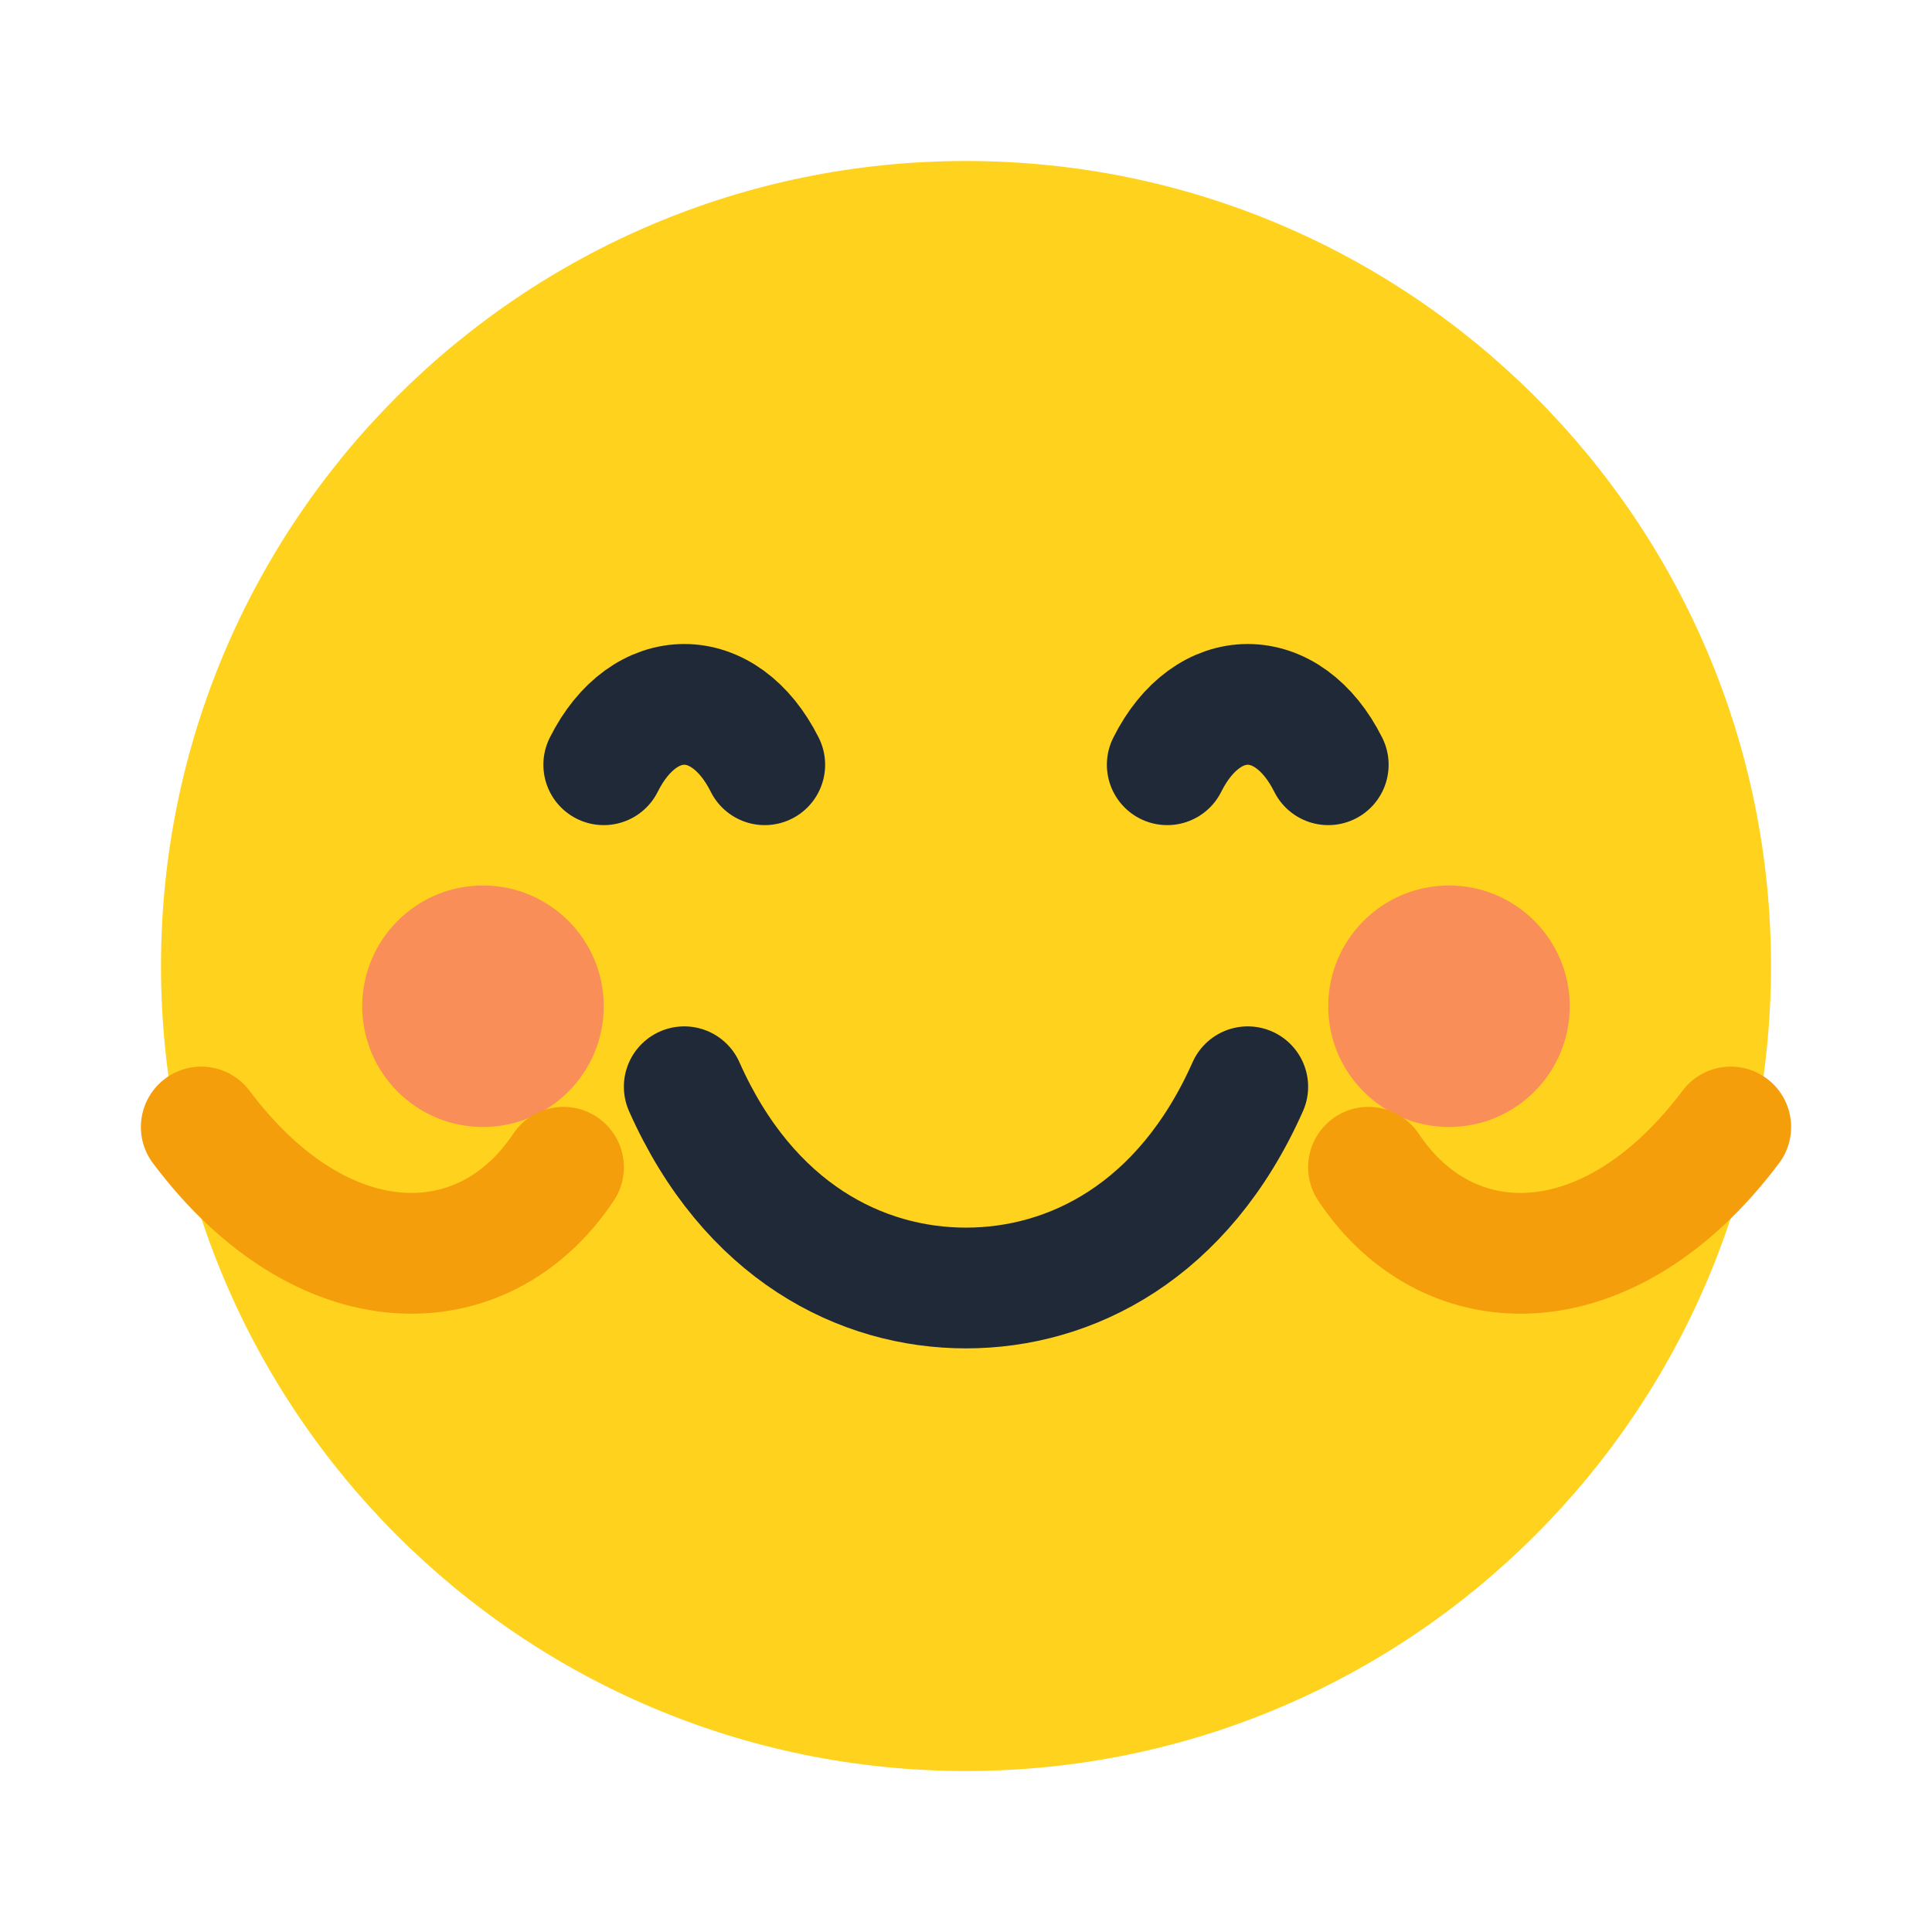
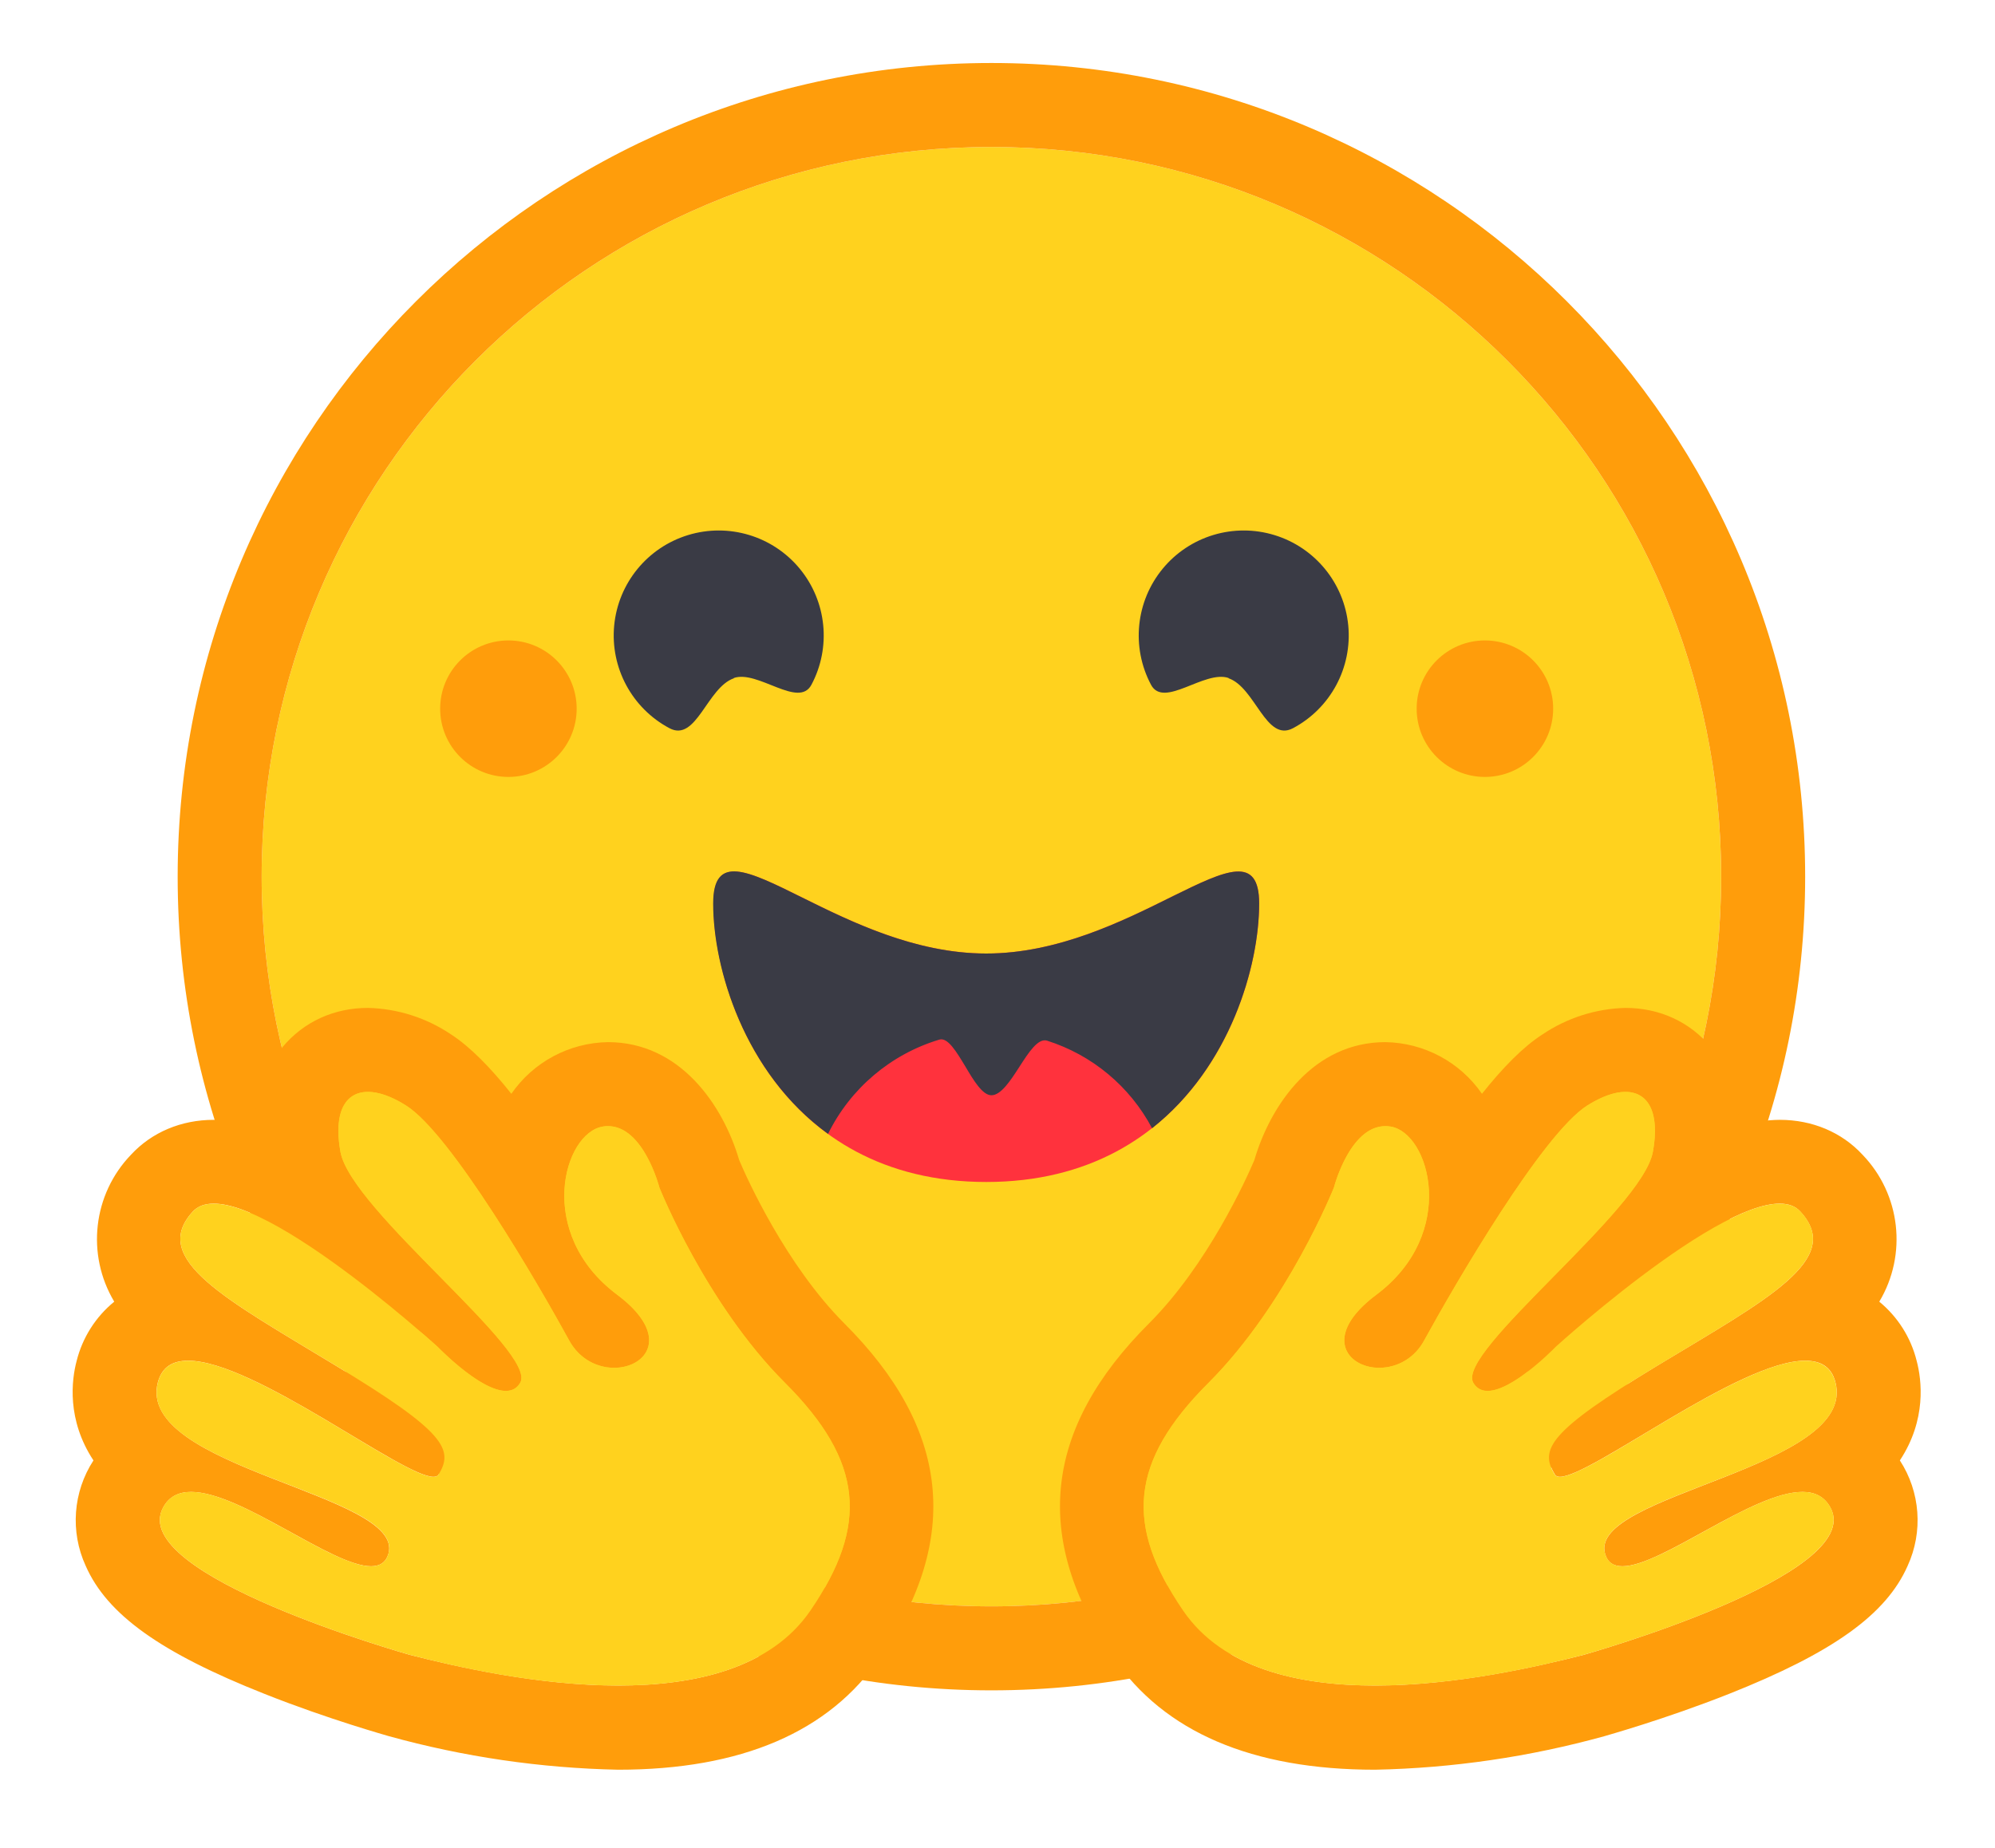
- <svg xmlns="http://www.w3.org/2000/svg" viewBox="0 0 24 24" fill="none" role="img" aria-label="Hugging Face">
-   <circle cx="12" cy="12" r="10" fill="#FFD21E" />
-   <path d="M7.5 9.5c.5-1 1.5-1 2 0M14.5 9.5c.5-1 1.5-1 2 0" stroke="#1F2937" stroke-width="1.5" stroke-linecap="round" />
-   <circle cx="6" cy="12.5" r="1.5" fill="#F87171" fill-opacity="0.7" />
-   <circle cx="18" cy="12.5" r="1.5" fill="#F87171" fill-opacity="0.7" />
-   <path d="M8.5 13.5c.8 1.8 2.2 2.5 3.5 2.5s2.7-.7 3.5-2.5" stroke="#1F2937" stroke-width="1.5" stroke-linecap="round" />
-   <path d="M2.5 14c1.5 2 3.5 2 4.5.5M21.5 14c-1.5 2-3.5 2-4.5.5" stroke="#F59E0B" stroke-width="1.5" stroke-linecap="round" fill="none" />
+ <svg xmlns="http://www.w3.org/2000/svg" width="95" height="88" viewBox="0 0 95 88">
+   <defs />
+   <path fill="#ffd21e" stroke="none" d="M 47.21 76.5 C 66.402 76.5 81.96 60.942 81.96 41.75 C 81.96 22.558 66.402 7 47.21 7 C 28.018 7 12.46 22.558 12.46 41.75 C 12.46 60.942 28.018 76.5 47.21 76.5" />
+   <path fill="#ff9d0b" stroke="none" d="M 81.96 41.75 C 81.96 22.558 66.402 7 47.21 7 C 28.018 7 12.46 22.558 12.46 41.75 C 12.46 60.942 28.018 76.5 47.21 76.5 C 66.402 76.5 81.96 60.942 81.96 41.75 M 8.46 41.75 C 8.46 20.349 25.809 3 47.21 3 C 68.611 3 85.96 20.349 85.96 41.75 C 85.96 63.151 68.611 80.5 47.21 80.5 C 25.809 80.5 8.46 63.151 8.46 41.75" />
+   <path fill="#3a3b45" stroke="none" d="M 58.5 32.3 C 59.78 32.74 60.28 35.36 61.57 34.68 C 63.356 33.732 64.395 31.8 64.203 29.787 C 64.01 27.774 62.623 26.075 60.689 25.483 C 58.755 24.891 56.655 25.522 55.368 27.082 C 54.081 28.642 53.861 30.824 54.81 32.61 C 55.42 33.76 57.36 31.89 58.51 32.29 Z M 34.95 32.3 C 33.67 32.74 33.16 35.36 31.88 34.68 C 30.094 33.732 29.055 31.8 29.247 29.787 C 29.44 27.774 30.827 26.075 32.761 25.483 C 34.695 24.891 36.795 25.522 38.082 27.082 C 39.369 28.642 39.589 30.824 38.64 32.61 C 38.03 33.76 36.08 31.89 34.94 32.29 Z" />
+   <path fill="#ff323d" stroke="none" d="M 46.96 56.29 C 56.79 56.29 59.96 47.53 59.96 43.03 C 59.96 40.69 58.39 41.43 55.87 42.67 C 53.54 43.82 50.41 45.41 46.97 45.41 C 39.78 45.41 33.97 38.53 33.97 43.03 C 33.97 47.53 37.13 56.29 46.97 56.29 Z" />
+   <path fill="#3a3b45" fill-rule="evenodd" stroke="none" d="M 39.43 54 C 40.497 51.832 42.417 50.206 44.73 49.51 C 45.13 49.39 45.54 50.08 45.97 50.79 C 46.37 51.47 46.79 52.16 47.21 52.16 C 47.66 52.16 48.11 51.48 48.54 50.81 C 48.99 50.11 49.43 49.43 49.86 49.56 C 52.009 50.241 53.804 51.738 54.86 53.73 C 58.59 50.79 59.96 45.99 59.96 43.03 C 59.96 40.69 58.39 41.43 55.87 42.67 L 55.73 42.74 C 53.42 43.89 50.34 45.41 46.96 45.41 C 43.58 45.41 40.51 43.89 38.19 42.74 C 35.59 41.45 33.96 40.64 33.96 43.03 C 33.96 46.08 35.42 51.09 39.43 54" />
+   <path fill="#ff9d0b" stroke="none" d="M 70.71 37 C 72.505 37 73.96 35.545 73.96 33.75 C 73.96 31.955 72.505 30.5 70.71 30.5 C 68.915 30.5 67.46 31.955 67.46 33.75 C 67.46 35.545 68.915 37 70.71 37 M 24.21 37 C 26.005 37 27.46 35.545 27.46 33.75 C 27.46 31.955 26.005 30.5 24.21 30.5 C 22.415 30.5 20.96 31.955 20.96 33.75 C 20.96 35.545 22.415 37 24.21 37 M 17.52 48 C 15.9 48 14.46 48.66 13.45 49.87 C 12.589 50.934 12.119 52.261 12.12 53.63 C 11.491 53.439 10.838 53.338 10.18 53.33 C 8.63 53.33 7.23 53.92 6.24 54.99 C 4.424 56.875 4.097 59.743 5.44 61.99 C 4.555 62.712 3.927 63.702 3.65 64.81 C 3.41 65.71 3.17 67.61 4.45 69.55 C 3.475 71.049 3.335 72.944 4.08 74.57 C 5.1 76.89 7.65 78.71 12.6 80.67 C 15.67 81.89 18.49 82.67 18.51 82.68 C 22.072 83.667 25.744 84.205 29.44 84.28 C 35.3 84.28 39.49 82.48 41.9 78.94 C 45.78 73.25 45.23 68.04 40.2 63.02 C 37.43 60.24 35.58 56.15 35.2 55.25 C 34.42 52.59 32.36 49.63 28.95 49.63 C 27.109 49.659 25.396 50.575 24.35 52.09 C 23.35 50.83 22.37 49.84 21.49 49.27 C 20.316 48.475 18.938 48.034 17.52 48 M 17.52 52 C 18.03 52 18.66 52.22 19.34 52.65 C 21.48 54.01 25.59 61.08 27.1 63.83 C 27.6 64.75 28.47 65.14 29.24 65.14 C 30.79 65.14 31.99 63.61 29.39 61.66 C 25.47 58.73 26.84 53.94 28.71 53.65 C 28.79 53.63 28.88 53.63 28.95 53.63 C 30.65 53.63 31.4 56.56 31.4 56.56 C 31.4 56.56 33.6 62.08 37.38 65.86 C 41.15 69.63 41.35 72.66 38.6 76.69 C 36.72 79.44 33.13 80.27 29.44 80.27 C 25.63 80.27 21.71 79.37 19.52 78.81 C 19.41 78.78 6.07 75.01 7.76 71.81 C 8.04 71.27 8.51 71.05 9.1 71.05 C 11.48 71.05 15.8 74.59 17.67 74.59 C 18.08 74.59 18.37 74.42 18.5 73.99 C 19.29 71.14 6.44 69.94 7.52 65.82 C 7.72 65.09 8.23 64.8 8.96 64.8 C 12.1 64.8 19.16 70.33 20.64 70.33 C 20.75 70.33 20.84 70.3 20.88 70.23 C 21.62 69.03 21.21 68.19 15.98 65.03 C 10.77 61.87 7.1 59.97 9.18 57.7 C 9.42 57.44 9.76 57.32 10.18 57.32 C 13.35 57.32 20.84 64.14 20.84 64.14 C 20.84 64.14 22.86 66.24 24.09 66.24 C 24.37 66.24 24.61 66.14 24.77 65.86 C 25.63 64.4 16.71 57.64 16.21 54.85 C 15.87 52.95 16.45 52 17.52 52" />
+   <path fill="#ffd21e" stroke="none" d="M 38.6 76.69 C 41.35 72.65 41.15 69.62 37.38 65.85 C 33.6 62.08 31.4 56.55 31.4 56.55 C 31.4 56.55 30.58 53.35 28.71 53.65 C 26.84 53.95 25.47 58.73 29.39 61.66 C 33.3 64.59 28.61 66.58 27.1 63.83 C 25.6 61.08 21.48 54.01 19.34 52.65 C 17.21 51.3 15.71 52.05 16.21 54.85 C 16.71 57.64 25.64 64.4 24.77 65.85 C 23.9 67.32 20.84 64.14 20.84 64.14 C 20.84 64.14 11.27 55.43 9.18 57.7 C 7.1 59.97 10.77 61.87 15.98 65.03 C 21.21 68.19 21.62 69.03 20.88 70.23 C 20.13 71.43 8.6 61.7 7.52 65.83 C 6.44 69.94 19.29 71.13 18.5 73.98 C 17.7 76.83 9.44 68.6 7.76 71.8 C 6.06 75.01 19.41 78.78 19.52 78.81 C 23.82 79.93 34.77 82.3 38.6 76.69" />
+   <path fill="#ff9d0b" stroke="none" d="M 77.4 48 C 79.02 48 80.47 48.66 81.47 49.87 C 82.331 50.934 82.801 52.261 82.8 53.63 C 83.433 53.438 84.089 53.337 84.75 53.33 C 86.3 53.33 87.7 53.92 88.69 54.99 C 90.506 56.875 90.833 59.743 89.49 61.99 C 90.371 62.714 90.996 63.703 91.27 64.81 C 91.51 65.71 91.75 67.61 90.47 69.55 C 91.445 71.049 91.585 72.944 90.84 74.57 C 89.82 76.89 87.27 78.71 82.33 80.67 C 79.25 81.89 76.43 82.67 76.41 82.68 C 72.848 83.667 69.176 84.205 65.48 84.28 C 59.62 84.28 55.43 82.48 53.02 78.94 C 49.14 73.25 49.69 68.04 54.72 63.02 C 57.5 60.24 59.35 56.15 59.73 55.25 C 60.51 52.59 62.56 49.63 65.97 49.63 C 67.811 49.659 69.524 50.575 70.57 52.09 C 71.57 50.83 72.55 49.84 73.44 49.27 C 74.611 48.477 75.986 48.036 77.4 48 M 77.4 52 C 76.89 52 76.27 52.22 75.58 52.65 C 73.45 54.01 69.33 61.08 67.82 63.83 C 67.405 64.63 66.581 65.134 65.68 65.14 C 64.14 65.14 62.93 63.61 65.54 61.66 C 69.45 58.73 68.08 53.94 66.21 53.65 C 66.131 53.637 66.05 53.63 65.97 53.63 C 64.27 53.63 63.52 56.56 63.52 56.56 C 63.52 56.56 61.32 62.08 57.55 65.86 C 53.77 69.63 53.57 72.66 56.33 76.69 C 58.2 79.44 61.8 80.27 65.48 80.27 C 69.3 80.27 73.21 79.37 75.41 78.81 C 75.51 78.78 88.86 75.01 87.17 71.81 C 86.88 71.27 86.42 71.05 85.83 71.05 C 83.45 71.05 79.12 74.59 77.26 74.59 C 76.84 74.59 76.55 74.42 76.43 73.99 C 75.63 71.14 88.48 69.94 87.4 65.82 C 87.21 65.09 86.7 64.8 85.96 64.8 C 82.82 64.8 75.76 70.33 74.28 70.33 C 74.18 70.33 74.09 70.3 74.05 70.23 C 73.31 69.03 73.71 68.19 78.93 65.03 C 84.16 61.87 87.83 59.97 85.73 57.7 C 85.5 57.44 85.16 57.32 84.75 57.32 C 81.57 57.32 74.08 64.14 74.08 64.14 C 74.08 64.14 72.06 66.24 70.84 66.24 C 70.56 66.253 70.296 66.105 70.16 65.86 C 69.29 64.4 78.21 57.64 78.71 54.85 C 79.05 52.95 78.47 52 77.4 52" />
+   <path fill="#ffd21e" stroke="none" d="M 56.33 76.69 C 53.58 72.65 53.77 69.62 57.55 65.85 C 61.32 62.08 63.52 56.55 63.52 56.55 C 63.52 56.55 64.34 53.35 66.22 53.65 C 68.08 53.95 69.45 58.73 65.54 61.66 C 61.62 64.59 66.32 66.58 67.82 63.83 C 69.33 61.08 73.45 54.01 75.58 52.65 C 77.71 51.3 79.22 52.05 78.71 54.85 C 78.21 57.64 69.29 64.4 70.16 65.85 C 71.02 67.32 74.08 64.14 74.08 64.14 C 74.08 64.14 83.66 55.43 85.74 57.7 C 87.82 59.97 84.16 61.87 78.94 65.03 C 73.71 68.19 73.31 69.03 74.04 70.23 C 74.79 71.43 86.32 61.7 87.4 65.83 C 88.48 69.94 75.64 71.13 76.43 73.98 C 77.23 76.83 85.48 68.6 87.17 71.8 C 88.86 75.01 75.52 78.78 75.41 78.81 C 71.1 79.93 60.15 82.3 56.33 76.69" />
</svg>
